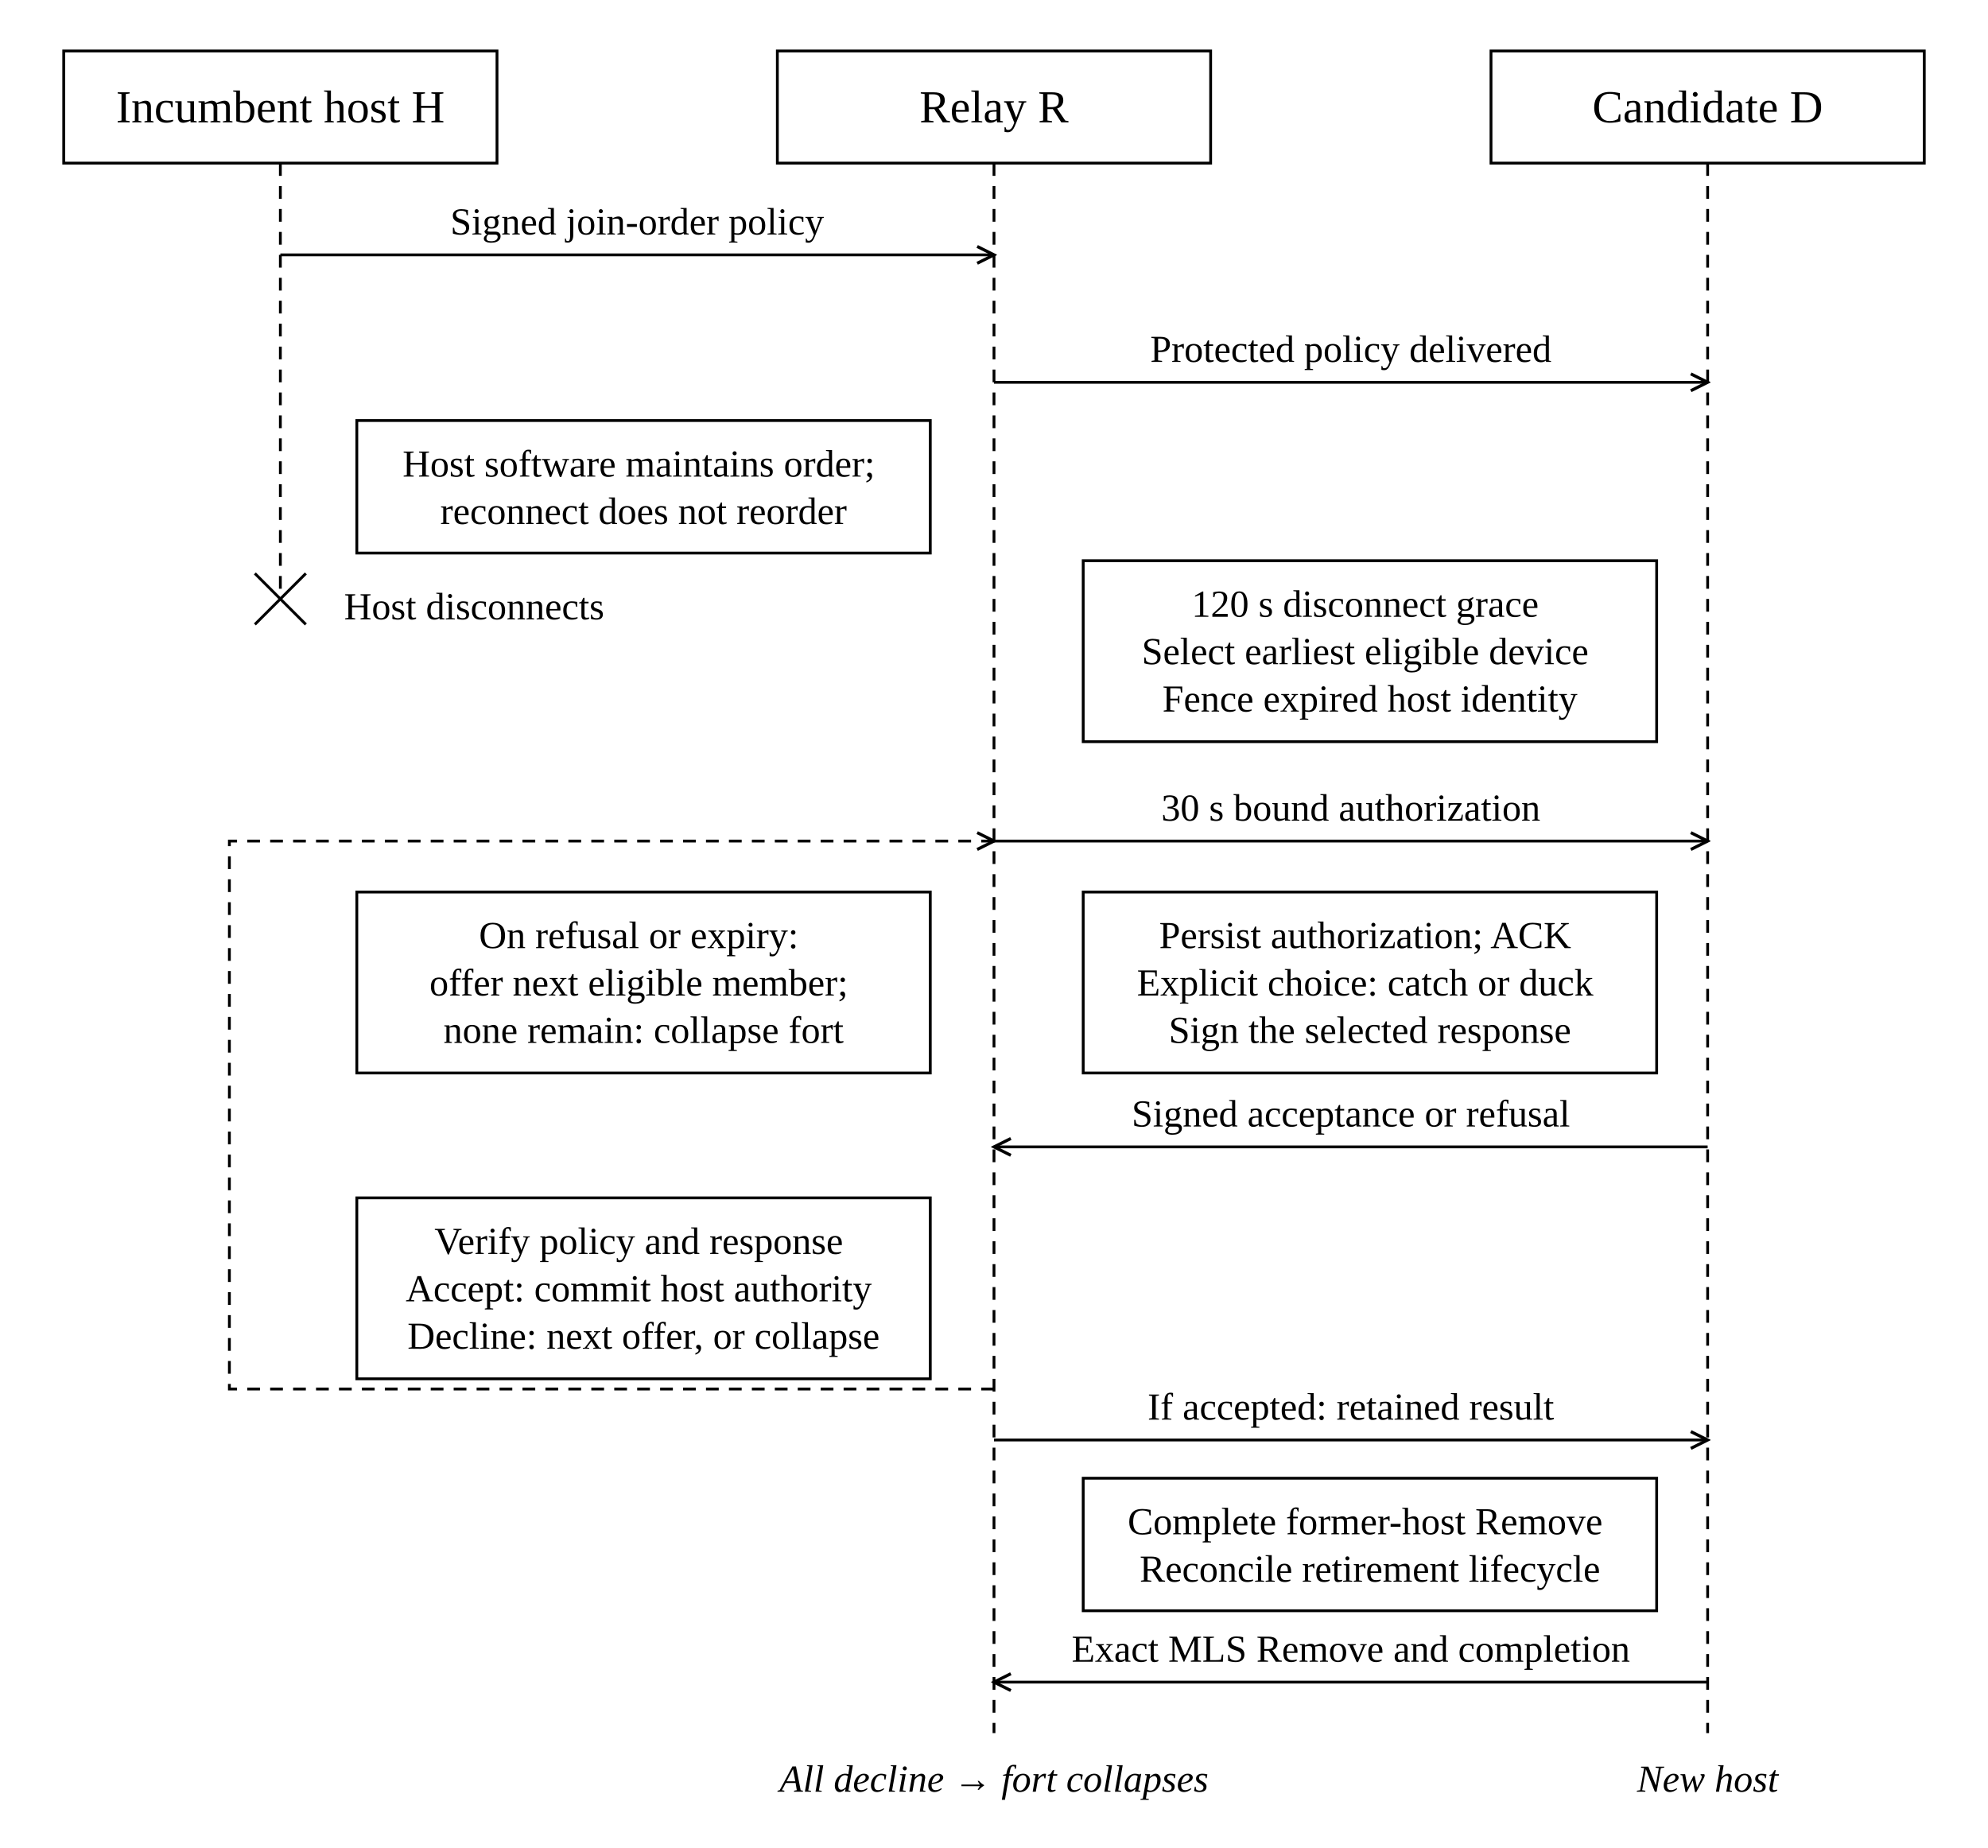
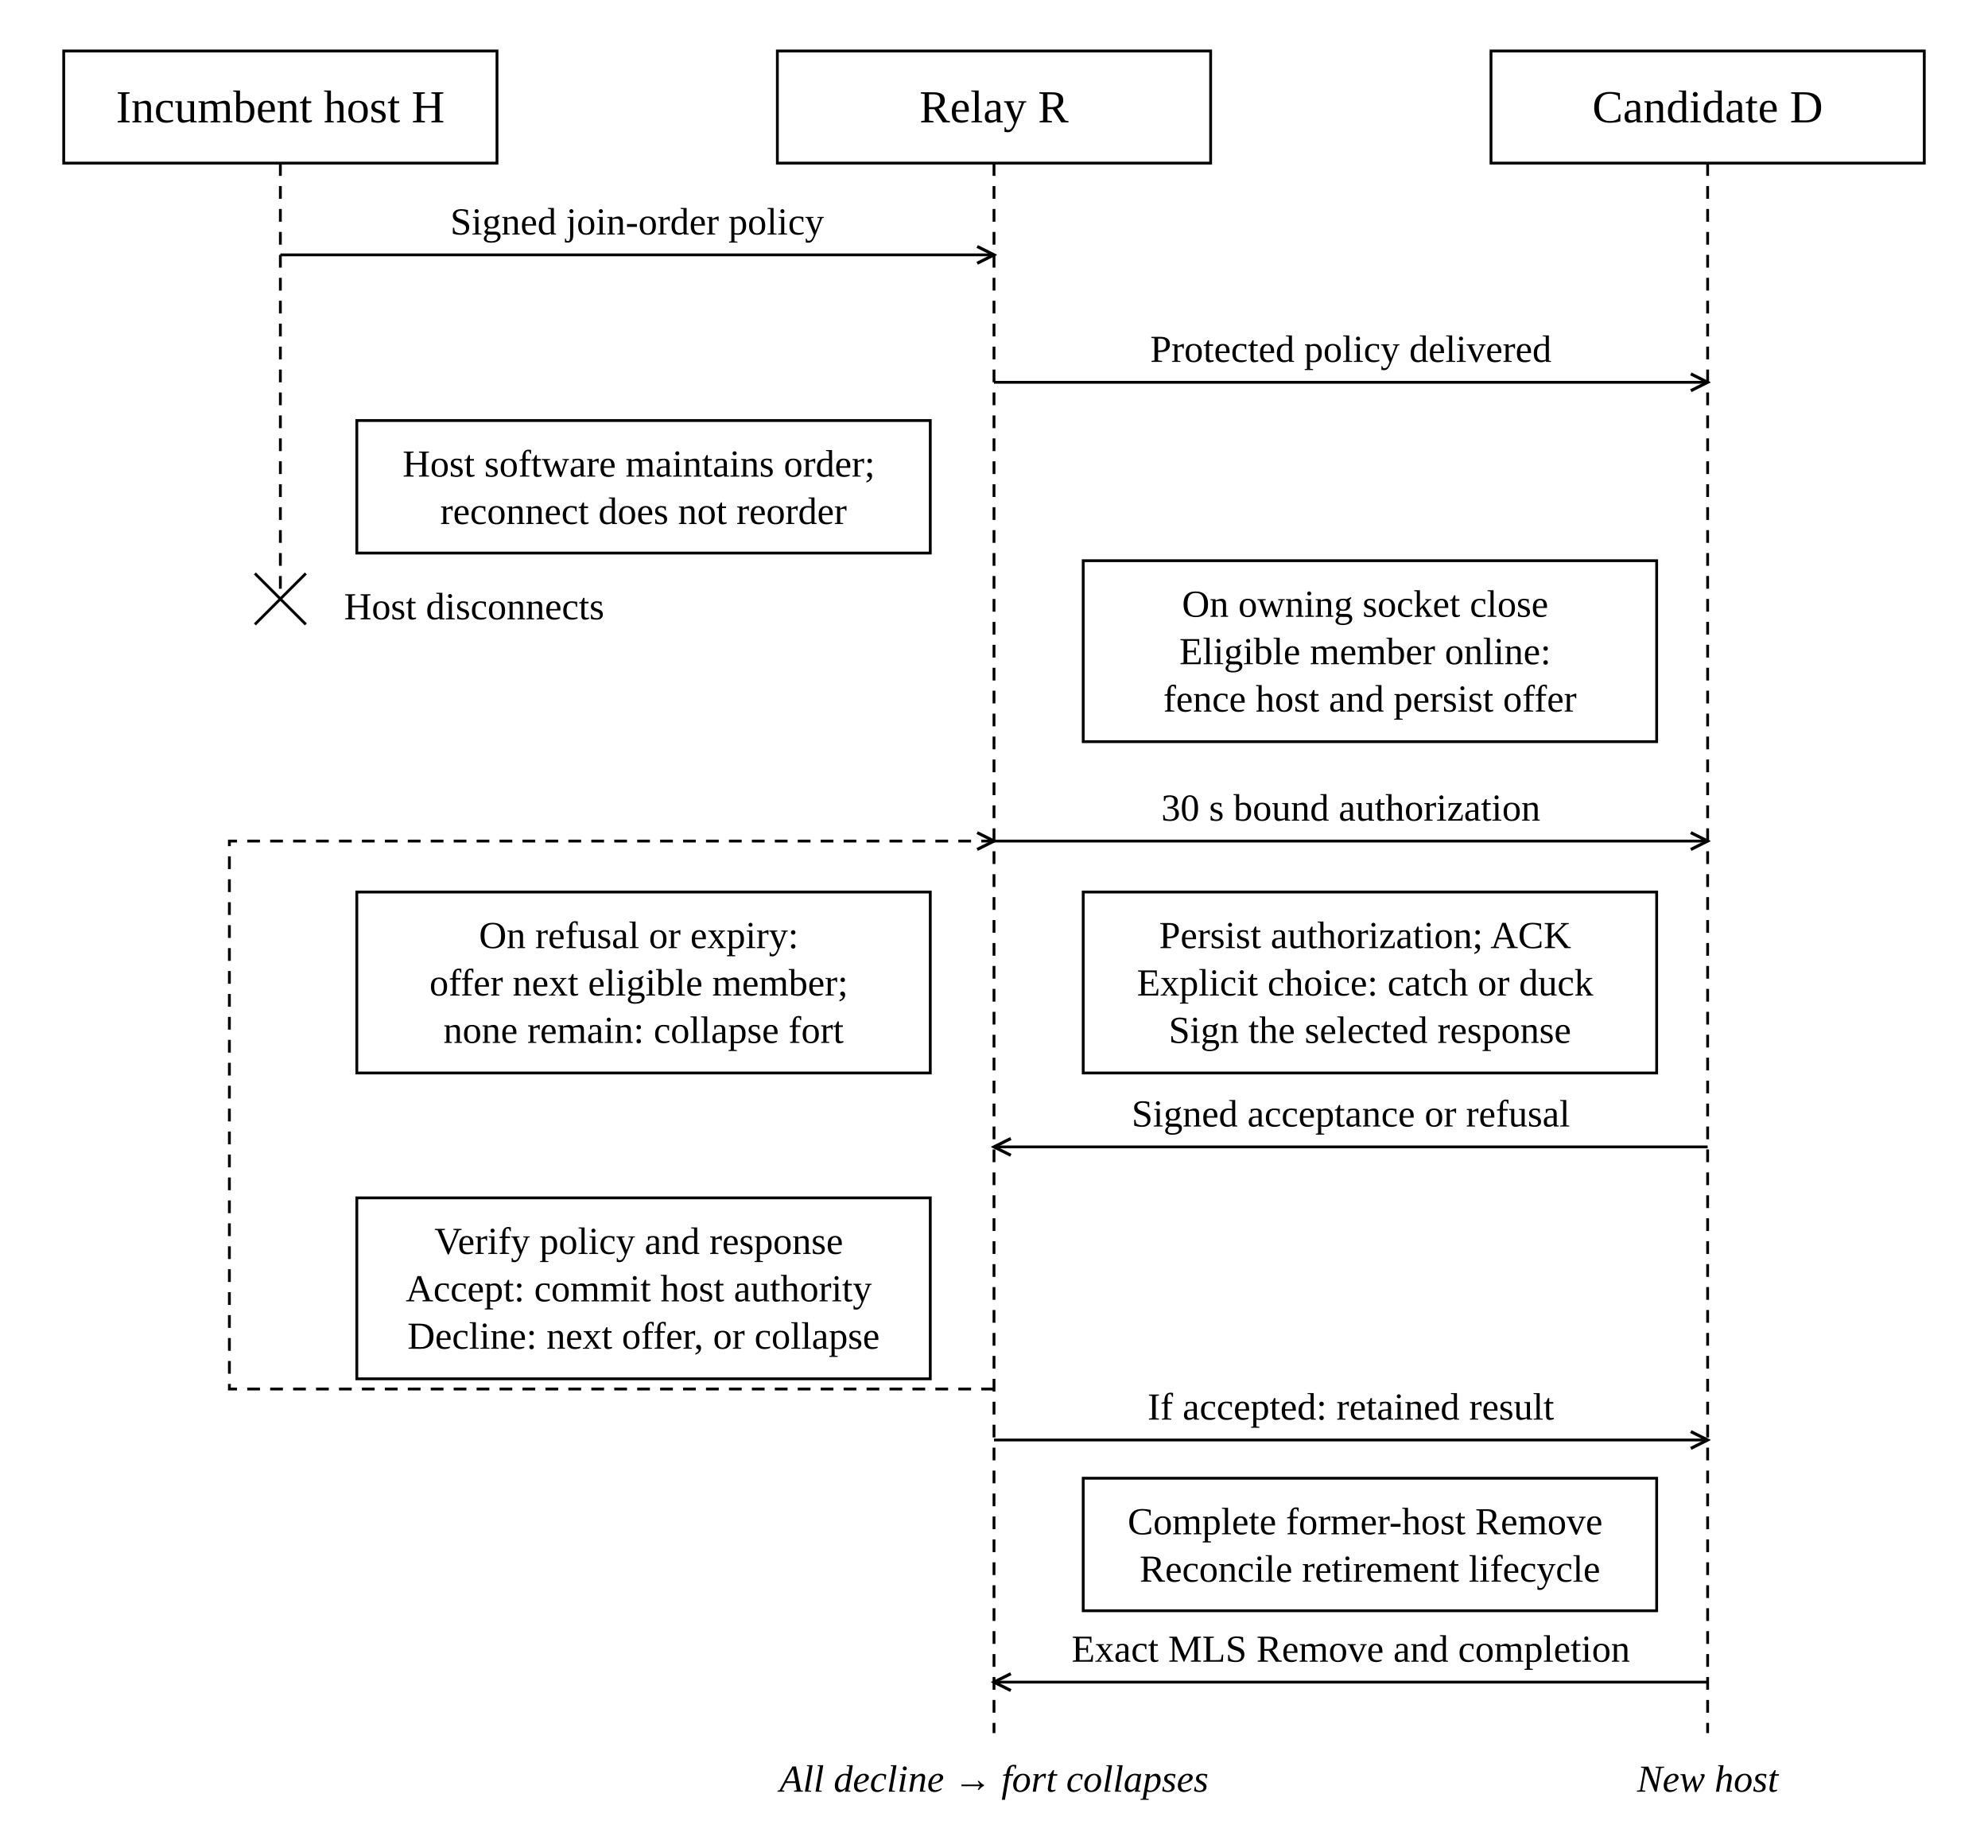
<svg xmlns="http://www.w3.org/2000/svg" viewBox="0 0 780 725" role="img">
  <style>text{font-family:"Times New Roman",Times,serif;fill:currentColor}</style>
  <defs>
    <marker id="arrow" markerWidth="8" markerHeight="8" refX="7" refY="4" orient="auto-start-reverse">
      <path d="M1,1 L7,4 L1,7" fill="none" stroke="currentColor" stroke-width="1.1" />
    </marker>
  </defs>
  <rect x="25" y="20" width="170" height="44" fill="none" stroke="currentColor" stroke-width="1.1" />
  <text x="110" y="48" font-size="18" text-anchor="middle">
    <tspan x="110" dy="0">Incumbent host H</tspan>
  </text>
  <polyline points="110,64 110,235" fill="none" stroke="currentColor" stroke-width="1.1" stroke-dasharray="5 4" />
  <rect x="305" y="20" width="170" height="44" fill="none" stroke="currentColor" stroke-width="1.1" />
  <text x="390" y="48" font-size="18" text-anchor="middle">
    <tspan x="390" dy="0">Relay R</tspan>
  </text>
  <polyline points="390,64 390,680" fill="none" stroke="currentColor" stroke-width="1.1" stroke-dasharray="5 4" />
  <rect x="585" y="20" width="170" height="44" fill="none" stroke="currentColor" stroke-width="1.1" />
  <text x="670" y="48" font-size="18" text-anchor="middle">
    <tspan x="670" dy="0">Candidate D</tspan>
  </text>
  <polyline points="670,64 670,680" fill="none" stroke="currentColor" stroke-width="1.1" stroke-dasharray="5 4" />
  <polyline points="110,100 390,100" fill="none" stroke="currentColor" stroke-width="1.1" marker-end="url(#arrow)" />
  <text x="250.0" y="92" font-size="15" text-anchor="middle">
    <tspan x="250.0" dy="0">Signed join-order policy</tspan>
  </text>
  <polyline points="390,150 670,150" fill="none" stroke="currentColor" stroke-width="1.1" marker-end="url(#arrow)" />
  <text x="530.0" y="142" font-size="15" text-anchor="middle">
    <tspan x="530.0" dy="0">Protected policy delivered</tspan>
  </text>
  <rect x="140" y="165" width="225" height="52" fill="none" stroke="currentColor" stroke-width="1.1" />
  <text x="252.5" y="187" font-size="15" text-anchor="middle">
    <tspan x="252.5" dy="0">Host software maintains order;</tspan>
    <tspan x="252.5" dy="18.6">reconnect does not reorder</tspan>
  </text>
  <polyline points="100,225 120,245" fill="none" stroke="currentColor" stroke-width="1.1" />
  <polyline points="100,245 120,225" fill="none" stroke="currentColor" stroke-width="1.1" />
  <text x="135" y="243" font-size="15" text-anchor="start">
    <tspan x="135" dy="0">Host disconnects</tspan>
  </text>
  <rect x="425" y="220" width="225" height="71" fill="none" stroke="currentColor" stroke-width="1.1" />
  <text x="537.5" y="242" font-size="15" text-anchor="middle">
-     <tspan x="537.5" dy="0">120 s disconnect grace</tspan>
-     <tspan x="537.5" dy="18.6">Select earliest eligible device</tspan>
-     <tspan x="537.5" dy="18.6">Fence expired host identity</tspan>
+     <tspan x="537.5" dy="0">On owning socket close</tspan>
+     <tspan x="537.5" dy="18.6">Eligible member online:</tspan>
+     <tspan x="537.5" dy="18.6">fence host and persist offer</tspan>
  </text>
  <polyline points="390,330 670,330" fill="none" stroke="currentColor" stroke-width="1.1" marker-end="url(#arrow)" />
  <text x="530.0" y="322" font-size="15" text-anchor="middle">
    <tspan x="530.0" dy="0">30 s bound authorization</tspan>
  </text>
  <rect x="425" y="350" width="225" height="71" fill="none" stroke="currentColor" stroke-width="1.1" />
  <text x="537.5" y="372" font-size="15" text-anchor="middle">
    <tspan x="537.5" dy="0">Persist authorization; ACK</tspan>
    <tspan x="537.5" dy="18.6">Explicit choice: catch or duck</tspan>
    <tspan x="537.5" dy="18.6">Sign the selected response</tspan>
  </text>
  <polyline points="670,450 390,450" fill="none" stroke="currentColor" stroke-width="1.1" marker-end="url(#arrow)" />
  <text x="530.0" y="442" font-size="15" text-anchor="middle">
    <tspan x="530.0" dy="0">Signed acceptance or refusal</tspan>
  </text>
  <rect x="140" y="470" width="225" height="71" fill="none" stroke="currentColor" stroke-width="1.1" />
  <text x="252.5" y="492" font-size="15" text-anchor="middle">
    <tspan x="252.5" dy="0">Verify policy and response</tspan>
    <tspan x="252.5" dy="18.6">Accept: commit host authority</tspan>
    <tspan x="252.5" dy="18.6">Decline: next offer, or collapse</tspan>
  </text>
  <polyline points="390,545 90,545 90,330 390,330" fill="none" stroke="currentColor" stroke-width="1.1" stroke-dasharray="5 4" marker-end="url(#arrow)" />
  <rect x="140" y="350" width="225" height="71" fill="none" stroke="currentColor" stroke-width="1.1" />
  <text x="252.5" y="372" font-size="15" text-anchor="middle">
    <tspan x="252.5" dy="0">On refusal or expiry:</tspan>
    <tspan x="252.5" dy="18.6">offer next eligible member;</tspan>
    <tspan x="252.5" dy="18.6">none remain: collapse fort</tspan>
  </text>
  <polyline points="390,565 670,565" fill="none" stroke="currentColor" stroke-width="1.1" marker-end="url(#arrow)" />
  <text x="530.0" y="557" font-size="15" text-anchor="middle">
    <tspan x="530.0" dy="0">If accepted: retained result</tspan>
  </text>
  <rect x="425" y="580" width="225" height="52" fill="none" stroke="currentColor" stroke-width="1.1" />
  <text x="537.5" y="602" font-size="15" text-anchor="middle">
    <tspan x="537.5" dy="0">Complete former-host Remove</tspan>
    <tspan x="537.5" dy="18.6">Reconcile retirement lifecycle</tspan>
  </text>
  <polyline points="670,660 390,660" fill="none" stroke="currentColor" stroke-width="1.1" marker-end="url(#arrow)" />
  <text x="530.0" y="652" font-size="15" text-anchor="middle">
    <tspan x="530.0" dy="0">Exact MLS Remove and completion</tspan>
  </text>
  <text x="390" y="703" font-size="15" text-anchor="middle" font-style="italic">
    <tspan x="390" dy="0">All decline → fort collapses</tspan>
  </text>
  <text x="670" y="703" font-size="15" text-anchor="middle" font-style="italic">
    <tspan x="670" dy="0">New host</tspan>
  </text>
</svg>
